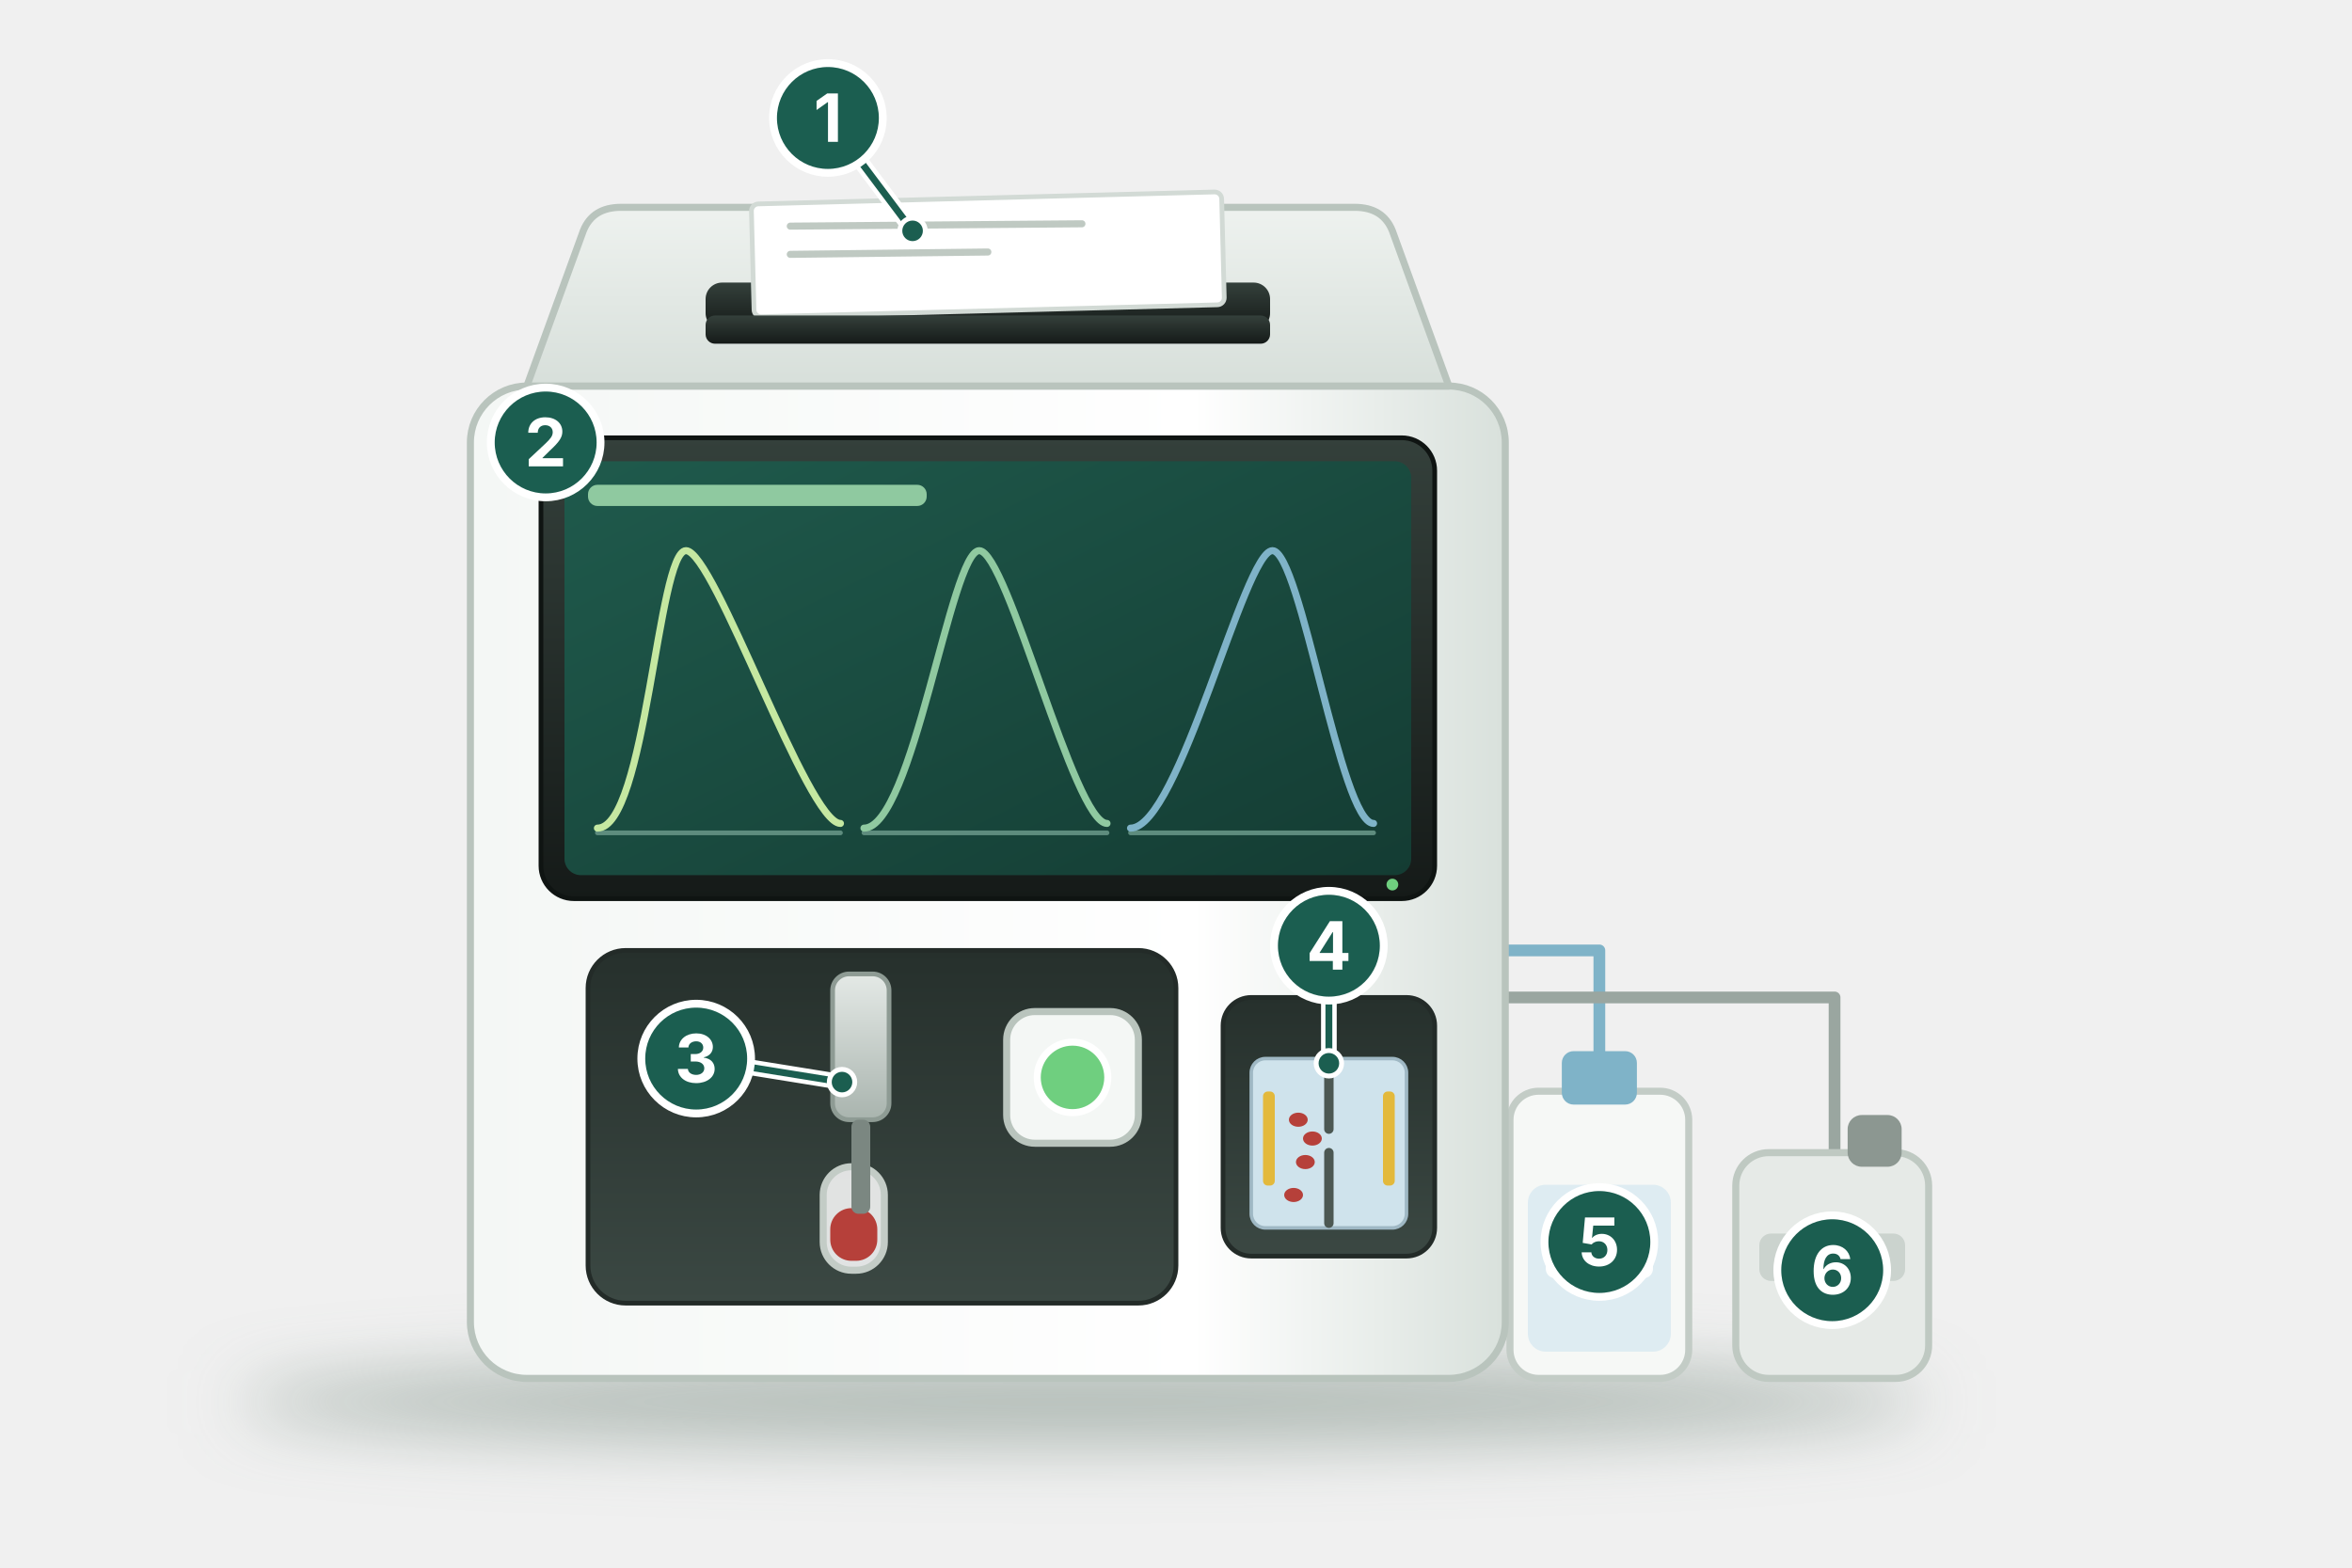
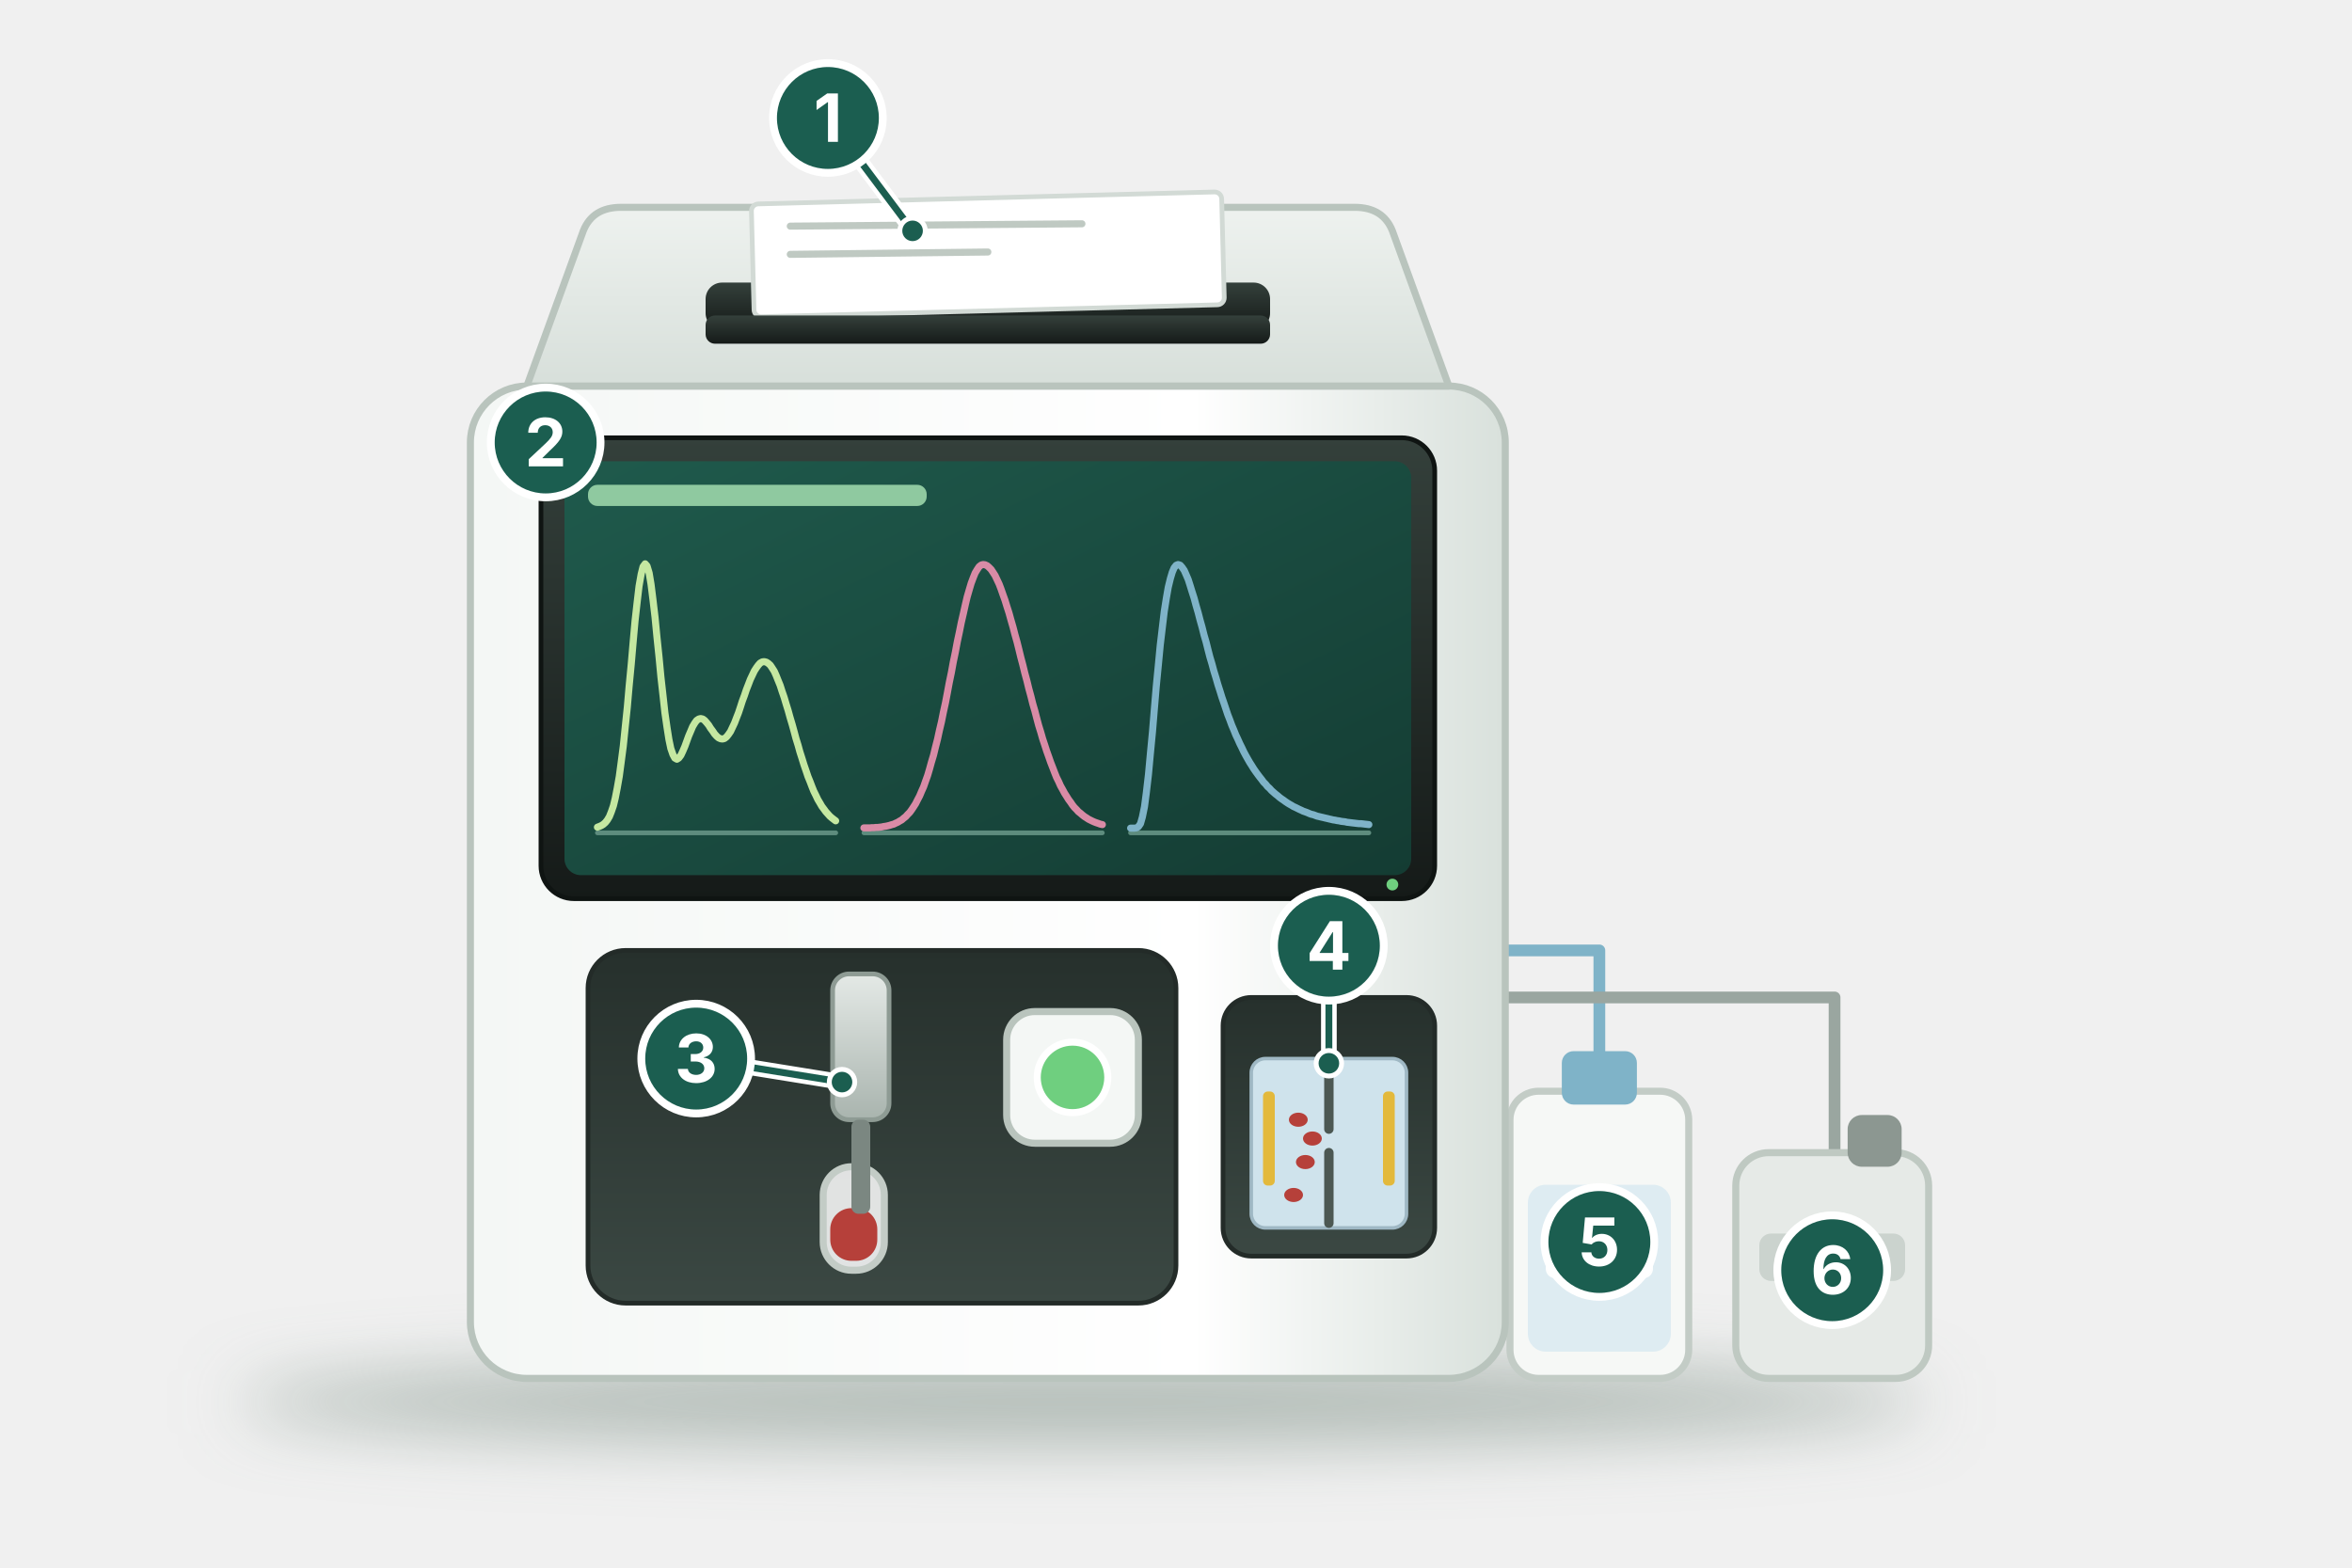
<svg xmlns="http://www.w3.org/2000/svg" viewBox="0 0 1200 800" width="1200" height="800">
  <defs>
    <linearGradient id="body" x1="0" y1="0" x2="0" y2="1">
      <stop offset="0" stop-color="#FFFFFF" />
      <stop offset="1" stop-color="#E1E7E3" />
    </linearGradient>
    <linearGradient id="bodyH" x1="0" y1="0" x2="1" y2="0">
      <stop offset="0" stop-color="#F4F7F5" />
      <stop offset="0.7" stop-color="#FFFFFF" />
      <stop offset="1" stop-color="#D9E1DC" />
    </linearGradient>
    <linearGradient id="topP" x1="0" y1="0" x2="0" y2="1">
      <stop offset="0" stop-color="#EEF2EF" />
      <stop offset="1" stop-color="#D7DFDA" />
    </linearGradient>
    <linearGradient id="deck" x1="0" y1="0" x2="0" y2="1">
      <stop offset="0" stop-color="#C9D4CE" />
      <stop offset="1" stop-color="#E4EAE6" />
    </linearGradient>
    <linearGradient id="screen" x1="0" y1="0" x2="1" y2="1">
      <stop offset="0" stop-color="#1F5A4C" />
      <stop offset="1" stop-color="#143C33" />
    </linearGradient>
    <linearGradient id="dark" x1="0" y1="0" x2="0" y2="1">
      <stop offset="0" stop-color="#34403B" />
      <stop offset="1" stop-color="#151A18" />
    </linearGradient>
    <linearGradient id="niche" x1="0" y1="0" x2="0" y2="1">
      <stop offset="0" stop-color="#26302C" />
      <stop offset="1" stop-color="#3B4843" />
    </linearGradient>
    <linearGradient id="metal" x1="0" y1="0" x2="0" y2="1">
      <stop offset="0" stop-color="#E4E9E6" />
      <stop offset="1" stop-color="#A9B4AE" />
    </linearGradient>
    <linearGradient id="glass" x1="0" y1="0" x2="1" y2="1">
      <stop offset="0" stop-color="#FFFFFF" stop-opacity="0.55" />
      <stop offset="0.45" stop-color="#FFFFFF" stop-opacity="0.08" />
      <stop offset="1" stop-color="#CFE9D9" stop-opacity="0.25" />
    </linearGradient>
    <linearGradient id="liquid" x1="0" y1="0" x2="0" y2="1">
      <stop offset="0" stop-color="#F0D36B" />
      <stop offset="1" stop-color="#E0B73A" />
    </linearGradient>
    <filter id="soft" filterUnits="userSpaceOnUse" x="0" y="0" width="1200" height="800">
      <feGaussianBlur stdDeviation="14" />
    </filter>
  </defs>
  <g transform="translate(-120,-139) scale(1.2)">
    <ellipse cx="560" cy="712" rx="360" ry="18" fill="#6F8479" opacity="0.5" filter="url(#soft)" />
    <path d="M780 590 V 520 H 730" fill="none" stroke="#7FB3C8" stroke-width="5" stroke-linecap="round" stroke-linejoin="round" />
    <path d="M880 620 V 540 H 740" fill="none" stroke="#9AA6A0" stroke-width="5" stroke-linecap="round" stroke-linejoin="round" />
    <rect x="742" y="579.88" width="76" height="122.12" rx="12.16" fill="#F6F8F6" stroke="#C3CCC6" stroke-width="3" />
    <rect x="749.6" y="619.64" width="60.8" height="71" rx="7.6" fill="#DCEBF2" opacity="0.9" />
    <rect x="764.04" y="562.84" width="31.92" height="22.72" rx="5" fill="#7FB3C8" />
    <rect x="757.2" y="631" width="45.6" height="28.4" rx="4" fill="#FFFFFF" opacity="0.95" />
    <rect x="838" y="606" width="82" height="96" rx="14" fill="#E6EAE7" stroke="#BFC9C2" stroke-width="3" />
    <rect x="848" y="640.4" width="62" height="20.16" rx="5" fill="#CBD3CE" />
    <rect x="885.56" y="590" width="22.96" height="22" rx="6" fill="#8C9791" />
    <rect x="300" y="280" width="440" height="422" rx="24" fill="url(#bodyH)" stroke="#B9C4BD" stroke-width="3" />
    <path d="M324 280 L348 214 Q352 204 364 204 H676 Q688 204 692 214 L716 280 Z" fill="url(#topP)" stroke="#B9C4BD" stroke-width="3" stroke-linecap="round" stroke-linejoin="round" />
    <rect x="400" y="236" width="240" height="20" rx="7" fill="url(#dark)" />
    <rect x="420" y="200" width="200" height="48" rx="3" fill="#FFFFFF" stroke="#D2DAD5" stroke-width="2" transform="rotate(-1.5 520 224)" />
    <line x1="436" y1="212" x2="560" y2="211" stroke="#BFC9C2" stroke-width="3" stroke-linecap="round" />
    <line x1="436" y1="224" x2="520" y2="223" stroke="#BFC9C2" stroke-width="3" stroke-linecap="round" />
    <rect x="400" y="250" width="240" height="12" rx="4" fill="url(#dark)" />
    <rect x="330" y="302" width="380" height="196" rx="14" fill="url(#dark)" stroke="#0F1412" stroke-width="2" />
    <rect x="340" y="312" width="360" height="176" rx="7" fill="url(#screen)" />
    <g transform="translate(340,312)">
      <rect x="10" y="10" width="144" height="9" rx="4" fill="#8FC9A0" />
-       <line x1="14" y1="158" x2="117.333" y2="158" stroke="#5E8C7E" stroke-width="2" stroke-linecap="round" />
-       <path d="M14 156 C 34.667 156 39.667 38 51.667 38 S 103.333 154 117.333 154" fill="none" stroke="#C5E8A1" stroke-width="3" stroke-linecap="round" stroke-linejoin="round" />
-       <line x1="127.333" y1="158" x2="230.667" y2="158" stroke="#5E8C7E" stroke-width="2" stroke-linecap="round" />
-       <path d="M127.333 156 C 148 156 164.333 38 176.333 38 S 216.667 154 230.667 154" fill="none" stroke="#8FC9A0" stroke-width="3" stroke-linecap="round" stroke-linejoin="round" />
-       <line x1="240.667" y1="158" x2="344" y2="158" stroke="#5E8C7E" stroke-width="2" stroke-linecap="round" />
-       <path d="M240.667 156 C 261.333 156 289 38 301 38 S 330 154 344 154" fill="none" stroke="#7FB3C8" stroke-width="3" stroke-linecap="round" stroke-linejoin="round" />
+       <line x1="14" y1="158" x2="115.333" y2="158" stroke="#5E8C7E" stroke-width="2" stroke-linecap="round" />
+       <path d="M14.0 155.6 L14.8 155.3 L15.7 154.9 L16.5 154.4 L17.4 153.6 L18.2 152.6 L19.1 151.1 L19.9 149.1 L20.8 146.5 L21.6 143.2 L22.4 139.1 L23.3 134.0 L24.1 128.0 L25.0 121.1 L25.8 113.3 L26.7 104.7 L27.5 95.5 L28.4 86.1 L29.2 76.8 L30.0 67.9 L30.9 59.9 L31.7 53.1 L32.6 48.0 L33.4 44.8 L34.3 43.6 L35.1 44.5 L36.0 47.5 L36.8 52.3 L37.6 58.7 L38.5 66.3 L39.3 74.6 L40.2 83.2 L41.0 91.7 L41.9 99.7 L42.7 107.0 L43.6 113.2 L44.4 118.3 L45.2 122.1 L46.1 124.7 L46.9 126.2 L47.8 126.7 L48.6 126.2 L49.5 125.0 L50.3 123.3 L51.2 121.2 L52.0 119.0 L52.8 116.8 L53.7 114.7 L54.5 112.8 L55.4 111.3 L56.2 110.2 L57.1 109.6 L57.9 109.4 L58.8 109.6 L59.6 110.2 L60.4 111.1 L61.3 112.2 L62.1 113.5 L63.0 114.7 L63.8 115.9 L64.7 116.9 L65.5 117.6 L66.4 118.0 L67.2 118.1 L68.0 117.9 L68.9 117.2 L69.7 116.2 L70.6 114.9 L71.4 113.2 L72.3 111.3 L73.1 109.2 L74.0 106.9 L74.8 104.5 L75.6 102.0 L76.5 99.6 L77.3 97.2 L78.2 94.9 L79.0 92.8 L79.9 90.9 L80.7 89.2 L81.6 87.8 L82.4 86.7 L83.2 85.8 L84.1 85.3 L84.9 85.2 L85.8 85.4 L86.6 85.9 L87.5 86.7 L88.3 87.9 L89.2 89.3 L90.0 91.1 L90.8 93.1 L91.7 95.3 L92.5 97.8 L93.4 100.4 L94.2 103.1 L95.1 106.0 L95.9 108.9 L96.8 111.9 L97.6 114.8 L98.4 117.8 L99.3 120.7 L100.1 123.6 L101.0 126.4 L101.8 129.0 L102.7 131.6 L103.5 134.0 L104.4 136.2 L105.2 138.3 L106.0 140.3 L106.9 142.1 L107.7 143.8 L108.6 145.3 L109.4 146.7 L110.3 147.9 L111.1 149.0 L112.0 150.0 L112.8 150.9 L113.6 151.6 L114.5 152.3 L115.3 152.9" fill="none" stroke="#C5E8A1" stroke-width="3" stroke-linecap="round" stroke-linejoin="round" />
+       <line x1="127.333" y1="158" x2="228.667" y2="158" stroke="#5E8C7E" stroke-width="2" stroke-linecap="round" />
+       <path d="M127.3 155.9 L128.2 155.9 L129.0 155.9 L129.9 155.9 L130.7 155.8 L131.6 155.8 L132.4 155.7 L133.2 155.7 L134.1 155.6 L134.9 155.5 L135.8 155.3 L136.6 155.2 L137.5 155.0 L138.3 154.8 L139.2 154.5 L140.0 154.3 L140.8 153.9 L141.7 153.5 L142.5 153.0 L143.4 152.5 L144.2 151.8 L145.1 151.1 L145.9 150.2 L146.8 149.3 L147.6 148.2 L148.4 147.0 L149.3 145.6 L150.1 144.0 L151.0 142.3 L151.8 140.4 L152.7 138.4 L153.5 136.1 L154.4 133.6 L155.2 130.9 L156.0 128.0 L156.9 125.0 L157.7 121.7 L158.6 118.2 L159.4 114.5 L160.3 110.7 L161.1 106.7 L162.0 102.6 L162.8 98.4 L163.6 94.1 L164.5 89.8 L165.3 85.4 L166.2 81.1 L167.0 76.8 L167.9 72.6 L168.7 68.6 L169.6 64.7 L170.4 61.1 L171.2 57.7 L172.1 54.6 L172.9 51.9 L173.8 49.5 L174.6 47.5 L175.5 46.0 L176.3 44.8 L177.2 44.1 L178.0 43.9 L178.8 44.0 L179.7 44.4 L180.5 45.1 L181.4 46.0 L182.2 47.2 L183.1 48.6 L183.9 50.3 L184.8 52.2 L185.6 54.3 L186.4 56.6 L187.3 59.1 L188.1 61.7 L189.0 64.5 L189.8 67.4 L190.7 70.5 L191.5 73.6 L192.4 76.8 L193.2 80.0 L194.0 83.3 L194.9 86.7 L195.7 90.0 L196.6 93.3 L197.4 96.6 L198.3 99.9 L199.1 103.1 L200.0 106.2 L200.8 109.3 L201.6 112.3 L202.5 115.2 L203.3 118.0 L204.2 120.7 L205.0 123.2 L205.9 125.7 L206.7 128.0 L207.6 130.3 L208.4 132.4 L209.2 134.4 L210.1 136.2 L210.9 138.0 L211.8 139.6 L212.6 141.1 L213.5 142.5 L214.3 143.8 L215.2 145.0 L216.0 146.2 L216.8 147.2 L217.7 148.1 L218.5 149.0 L219.4 149.7 L220.2 150.4 L221.1 151.1 L221.9 151.6 L222.8 152.2 L223.6 152.6 L224.4 153.0 L225.3 153.4 L226.1 153.7 L227.0 154.0 L227.8 154.3 L228.7 154.5" fill="none" stroke="#D98BA6" stroke-width="3" stroke-linecap="round" stroke-linejoin="round" />
+       <line x1="240.667" y1="158" x2="342" y2="158" stroke="#5E8C7E" stroke-width="2" stroke-linecap="round" />
+       <path d="M240.7 156.0 L241.5 156.0 L242.4 156.0 L243.2 155.9 L244.0 155.4 L244.9 154.1 L245.7 151.3 L246.6 146.9 L247.4 140.8 L248.3 133.1 L249.1 124.4 L250.0 115.0 L250.8 105.3 L251.6 95.8 L252.5 86.6 L253.3 78.2 L254.2 70.6 L255.0 63.9 L255.9 58.2 L256.7 53.6 L257.6 49.9 L258.4 47.2 L259.2 45.3 L260.1 44.2 L260.9 43.9 L261.8 44.2 L262.6 45.1 L263.5 46.4 L264.3 48.2 L265.2 50.3 L266.0 52.8 L266.8 55.4 L267.7 58.2 L268.5 61.2 L269.4 64.3 L270.2 67.4 L271.1 70.6 L271.9 73.8 L272.8 76.9 L273.6 80.1 L274.4 83.2 L275.3 86.2 L276.1 89.2 L277.0 92.1 L277.8 94.9 L278.7 97.7 L279.5 100.3 L280.4 102.9 L281.2 105.3 L282.0 107.7 L282.9 110.0 L283.7 112.2 L284.6 114.3 L285.4 116.3 L286.3 118.2 L287.1 120.0 L288.0 121.8 L288.8 123.5 L289.6 125.0 L290.5 126.6 L291.3 128.0 L292.2 129.4 L293.0 130.7 L293.9 132.0 L294.7 133.1 L295.6 134.3 L296.4 135.3 L297.2 136.4 L298.1 137.3 L298.9 138.3 L299.8 139.1 L300.6 140.0 L301.5 140.8 L302.3 141.5 L303.2 142.2 L304.0 142.9 L304.8 143.5 L305.7 144.1 L306.5 144.7 L307.4 145.3 L308.2 145.8 L309.1 146.3 L309.9 146.8 L310.8 147.2 L311.6 147.6 L312.4 148.0 L313.3 148.4 L314.1 148.8 L315.0 149.1 L315.8 149.4 L316.7 149.8 L317.5 150.1 L318.4 150.3 L319.2 150.6 L320.0 150.9 L320.9 151.1 L321.7 151.3 L322.6 151.5 L323.4 151.7 L324.3 151.9 L325.1 152.1 L326.0 152.3 L326.8 152.5 L327.6 152.6 L328.5 152.8 L329.3 152.9 L330.2 153.1 L331.0 153.2 L331.9 153.3 L332.7 153.5 L333.6 153.6 L334.4 153.7 L335.2 153.8 L336.1 153.9 L336.9 154.0 L337.8 154.1 L338.6 154.1 L339.5 154.2 L340.3 154.3 L341.2 154.4 L342.0 154.5" fill="none" stroke="#7FB3C8" stroke-width="3" stroke-linecap="round" stroke-linejoin="round" />
    </g>
    <ellipse cx="692.0" cy="492.0" rx="2.5" ry="2.5" fill="#6FCF7F" />
    <rect x="350" y="520" width="250" height="150" rx="16" fill="url(#niche)" stroke="#232B28" stroke-width="2" />
    <rect x="450" y="612" width="26" height="44" rx="12" fill="#FFFFFFD9" stroke="#C3CCC6" stroke-width="3" />
    <rect x="453" y="629.6" width="20" height="22.4" rx="9" fill="#B6403A" />
    <rect x="454" y="530" width="24" height="62" rx="7" fill="url(#metal)" stroke="#8E9B94" stroke-width="2" />
    <rect x="462" y="592" width="8" height="40" rx="3" fill="#7B8781" />
    <rect x="528" y="546" width="56" height="56" rx="12" fill="#F4F7F5" stroke="#B9C4BD" stroke-width="3" />
    <ellipse cx="556.0" cy="574.0" rx="15.0" ry="15.0" fill="#6FCF7F" stroke="#FFFFFF" stroke-width="3" />
    <rect x="620" y="540" width="90" height="110" rx="12" fill="url(#niche)" stroke="#232B28" stroke-width="2" />
    <rect x="632" y="566" width="66" height="72" rx="6" fill="#CFE3EC" stroke="#9FB8C4" stroke-width="1.5" />
    <line x1="665" y1="568" x2="665" y2="596" stroke="#4C5853" stroke-width="4" stroke-linecap="round" />
    <line x1="665" y1="606" x2="665" y2="636" stroke="#4C5853" stroke-width="4" stroke-linecap="round" />
    <rect x="637" y="580" width="5" height="40" rx="2" fill="#E3B93C" />
    <rect x="688" y="580" width="5" height="40" rx="2" fill="#E3B93C" />
    <ellipse cx="652.0" cy="592.0" rx="4.0" ry="3.0" fill="#B6403A" />
    <ellipse cx="655.0" cy="610.0" rx="4.0" ry="3.0" fill="#B6403A" />
    <ellipse cx="650.0" cy="624.0" rx="4.0" ry="3.0" fill="#B6403A" />
    <ellipse cx="658.0" cy="600.0" rx="4.0" ry="3.0" fill="#B6403A" />
  </g>
  <g id="callouts" font-family="Inter, Arial, sans-serif" font-weight="700" text-anchor="middle">
    <g class="callout" data-n="1">
      <line x1="439.2" y1="82.6" x2="465.6" y2="117.8" stroke="#FFFFFF" stroke-width="8" stroke-linecap="round" />
      <line x1="439.2" y1="82.6" x2="465.6" y2="117.8" stroke="#1B5E50" stroke-width="3.5" stroke-linecap="round" />
      <ellipse cx="465.6" cy="117.8" rx="6.5" ry="6.5" fill="#1B5E50" stroke="#FFFFFF" stroke-width="2.5" />
      <ellipse cx="422.4" cy="60.2" rx="28.0" ry="28.0" fill="#1B5E50" stroke="#FFFFFF" stroke-width="4" />
      <text x="422.4" y="72.4" font-size="34" fill="#FFFFFF">1</text>
    </g>
    <g class="callout" data-n="2">
      <ellipse cx="278.4" cy="225.8" rx="28.0" ry="28.0" fill="#1B5E50" stroke="#FFFFFF" stroke-width="4" />
      <text x="278.4" y="238.0" font-size="34" fill="#FFFFFF">2</text>
    </g>
    <g class="callout" data-n="3">
      <line x1="382.843" y1="544.659" x2="429.6" y2="552.2" stroke="#FFFFFF" stroke-width="8" stroke-linecap="round" />
      <line x1="382.843" y1="544.659" x2="429.6" y2="552.2" stroke="#1B5E50" stroke-width="3.5" stroke-linecap="round" />
      <ellipse cx="429.6" cy="552.2" rx="6.5" ry="6.5" fill="#1B5E50" stroke="#FFFFFF" stroke-width="2.5" />
      <ellipse cx="355.2" cy="540.2" rx="28.0" ry="28.0" fill="#1B5E50" stroke="#FFFFFF" stroke-width="4" />
      <text x="355.2" y="552.4" font-size="34" fill="#FFFFFF">3</text>
    </g>
    <g class="callout" data-n="4">
      <line x1="678" y1="510.6" x2="678" y2="542.6" stroke="#FFFFFF" stroke-width="8" stroke-linecap="round" />
      <line x1="678" y1="510.6" x2="678" y2="542.6" stroke="#1B5E50" stroke-width="3.5" stroke-linecap="round" />
      <ellipse cx="678.0" cy="542.6" rx="6.5" ry="6.5" fill="#1B5E50" stroke="#FFFFFF" stroke-width="2.5" />
      <ellipse cx="678.0" cy="482.6" rx="28.0" ry="28.0" fill="#1B5E50" stroke="#FFFFFF" stroke-width="4" />
      <text x="678.0" y="494.8" font-size="34" fill="#FFFFFF">4</text>
    </g>
    <g class="callout" data-n="5">
      <ellipse cx="816.0" cy="633.8" rx="28.0" ry="28.0" fill="#1B5E50" stroke="#FFFFFF" stroke-width="4" />
      <text x="816.0" y="646.0" font-size="34" fill="#FFFFFF">5</text>
    </g>
    <g class="callout" data-n="6">
      <ellipse cx="934.8" cy="648.2" rx="28.0" ry="28.0" fill="#1B5E50" stroke="#FFFFFF" stroke-width="4" />
      <text x="934.8" y="660.4" font-size="34" fill="#FFFFFF">6</text>
    </g>
  </g>
</svg>
